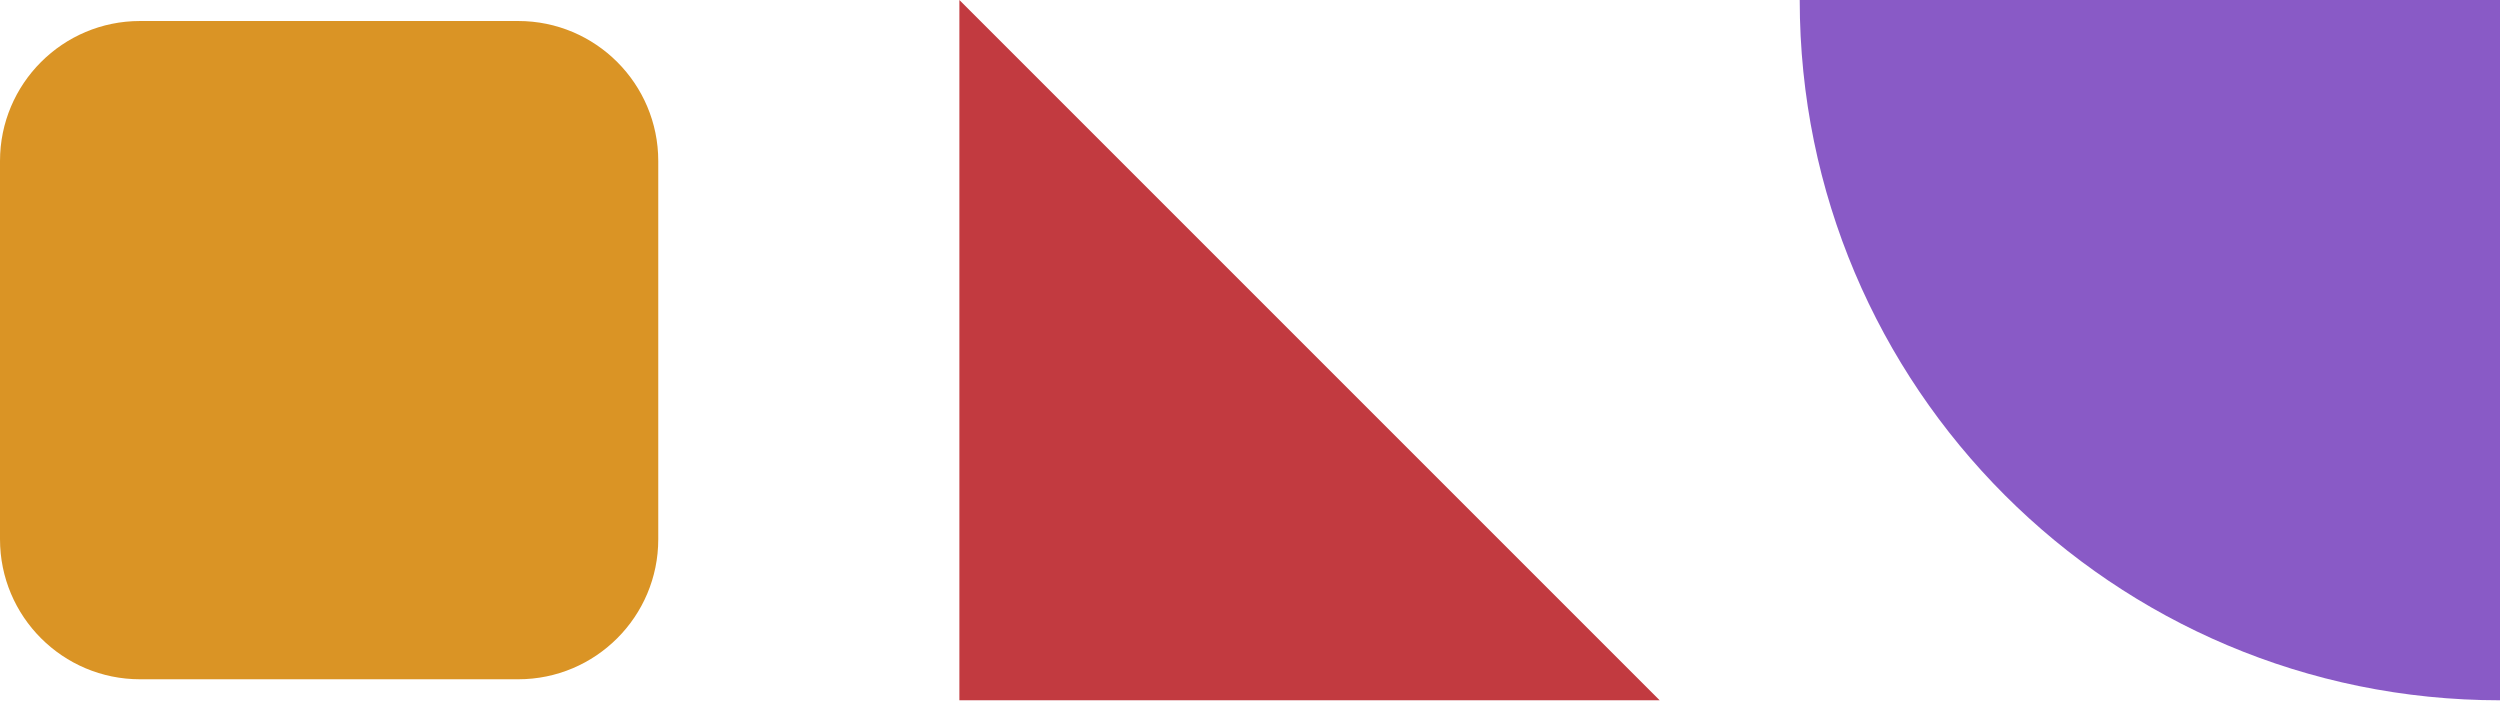
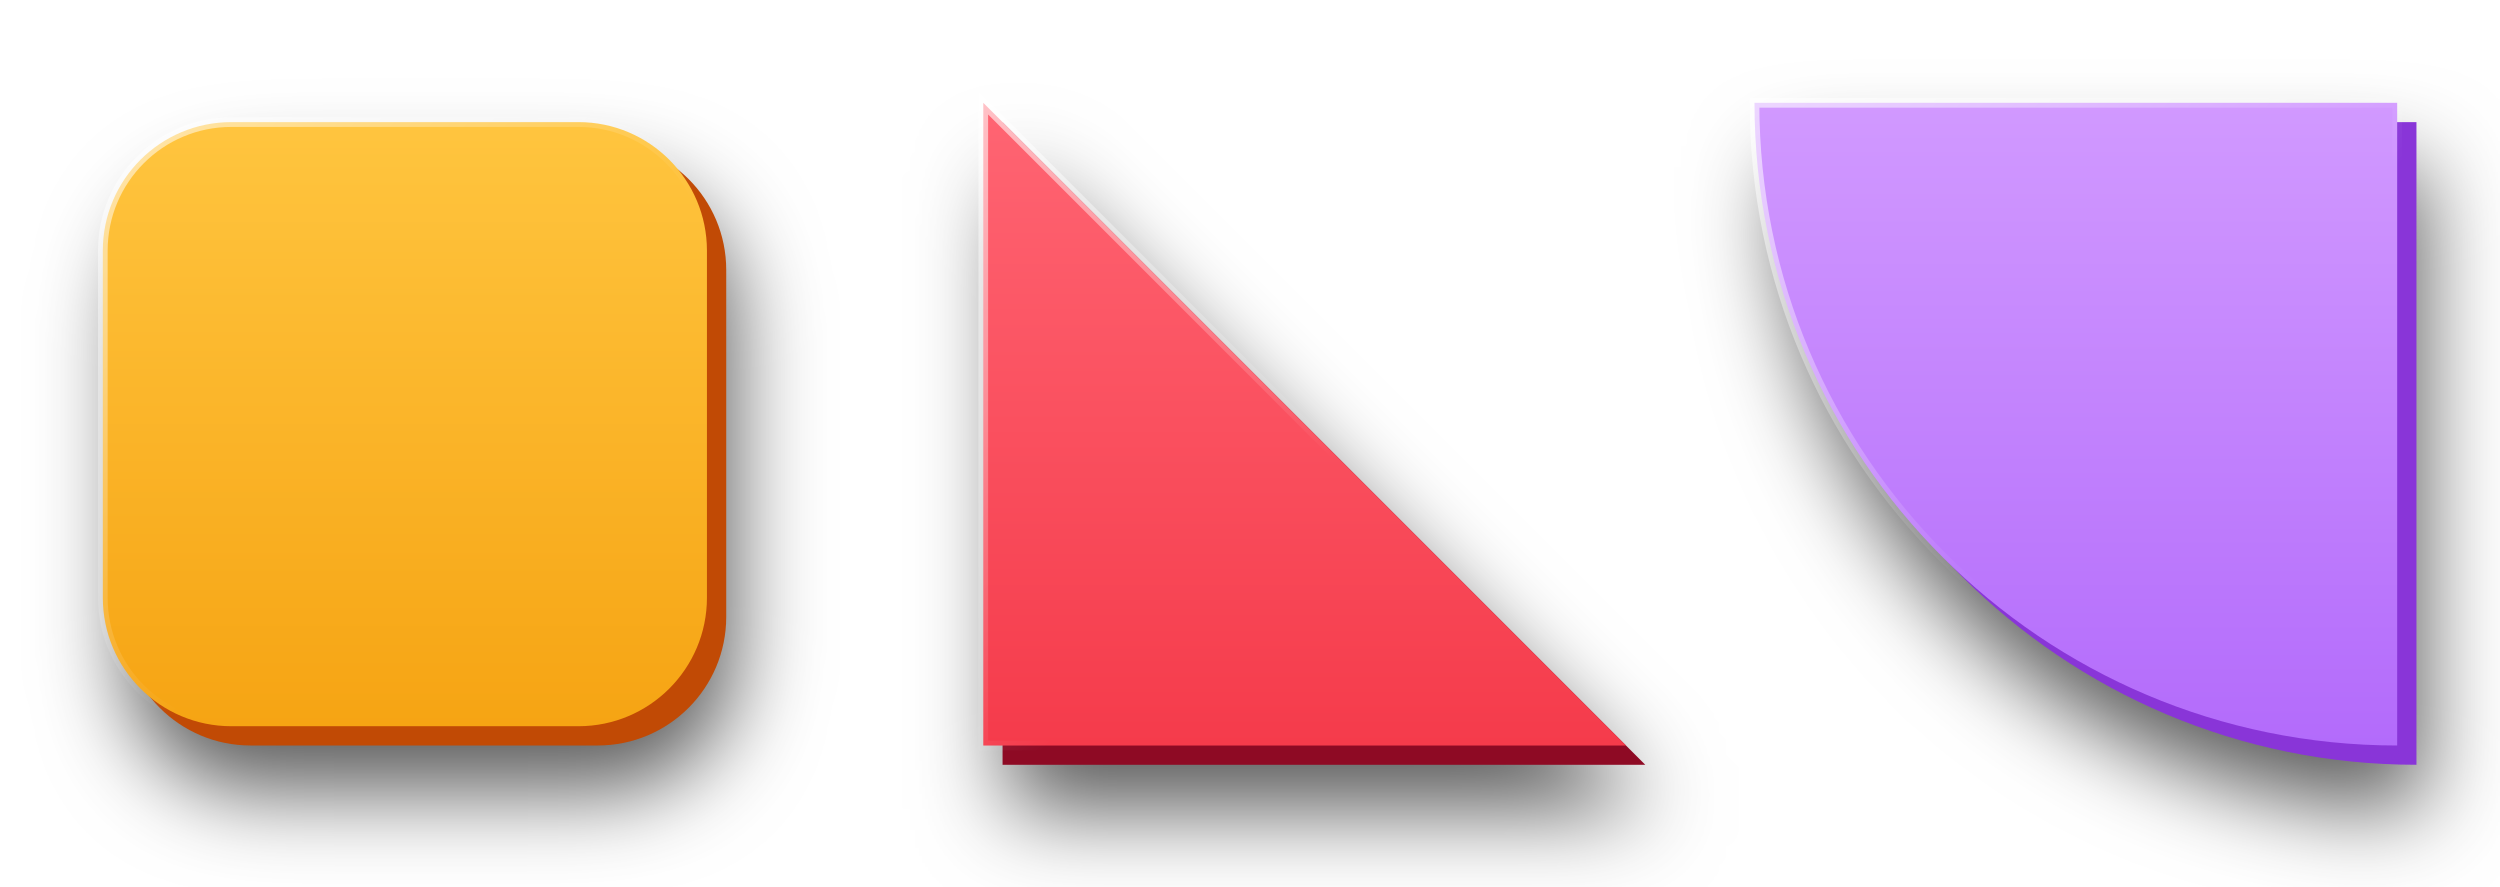
- <svg xmlns="http://www.w3.org/2000/svg" viewBox="0 0 357 100" width="357" height="100">
-   <rect x="0" y="3" width="94" height="94" rx="20" fill="#DA9425" />
-   <path d="M137 0V100H237Z" fill="#C23A40" />
-   <path d="M257 0H357V100A100 100 0 0 1 257 0Z" fill="#895AC6" />
+ <svg xmlns="http://www.w3.org/2000/svg" viewBox="-16 -16 389 138" width="389" height="138">
+   <defs>
+     <linearGradient id="naranja" x1="0" y1="0" x2="0" y2="1">
+       <stop offset="0" stop-color="#ffc53f" />
+       <stop offset="1" stop-color="#f6a413" />
+     </linearGradient>
+     <linearGradient id="rojo" x1="0" y1="0" x2="0" y2="1">
+       <stop offset="0" stop-color="#ff6573" />
+       <stop offset="1" stop-color="#f53b4b" />
+     </linearGradient>
+     <linearGradient id="morado" x1="0" y1="0" x2="0" y2="1">
+       <stop offset="0" stop-color="#d199ff" />
+       <stop offset="1" stop-color="#b36bfb" />
+     </linearGradient>
+     <linearGradient id="brillo" x1="0" y1="0" x2="1" y2="1">
+       <stop offset="0" stop-color="#fff" stop-opacity=".6" />
+       <stop offset=".55" stop-color="#fff" stop-opacity="0" />
+     </linearGradient>
+     <filter id="sombra" x="-30%" y="-40%" width="160%" height="220%">
+       <feGaussianBlur in="SourceAlpha" stdDeviation="7" />
+       <feOffset dx="1" dy="7" result="desplazada" />
+       <feFlood flood-color="#000" flood-opacity=".65" />
+       <feComposite in2="desplazada" operator="in" />
+     </filter>
+   </defs>
+   <g filter="url(#sombra)" transform="translate(3 3)">
+     <rect y="3" width="94" height="94" rx="20" />
+     <path d="M137 0V100H237Z" />
+     <path d="M257 0H357V100A100 100 0 0 1 257 0Z" />
+   </g>
+   <g transform="translate(3 3)">
+     <rect y="3" width="94" height="94" rx="20" fill="#c14a05" />
+     <path d="M137 0V100H237Z" fill="#8e0a24" />
+     <path d="M257 0H357V100A100 100 0 0 1 257 0Z" fill="#8935d8" />
+   </g>
+   <rect y="3" width="94" height="94" rx="20" fill="url(#naranja)" />
+   <path d="M137 0V100H237Z" fill="url(#rojo)" />
+   <path d="M257 0H357V100A100 100 0 0 1 257 0Z" fill="url(#morado)" />
+   <g fill="none" stroke="url(#brillo)" stroke-width="1.5">
+     <rect y="3" width="94" height="94" rx="20" />
+     <path d="M137 0V100H237Z" />
+     <path d="M257 0H357V100A100 100 0 0 1 257 0Z" />
+   </g>
</svg>
